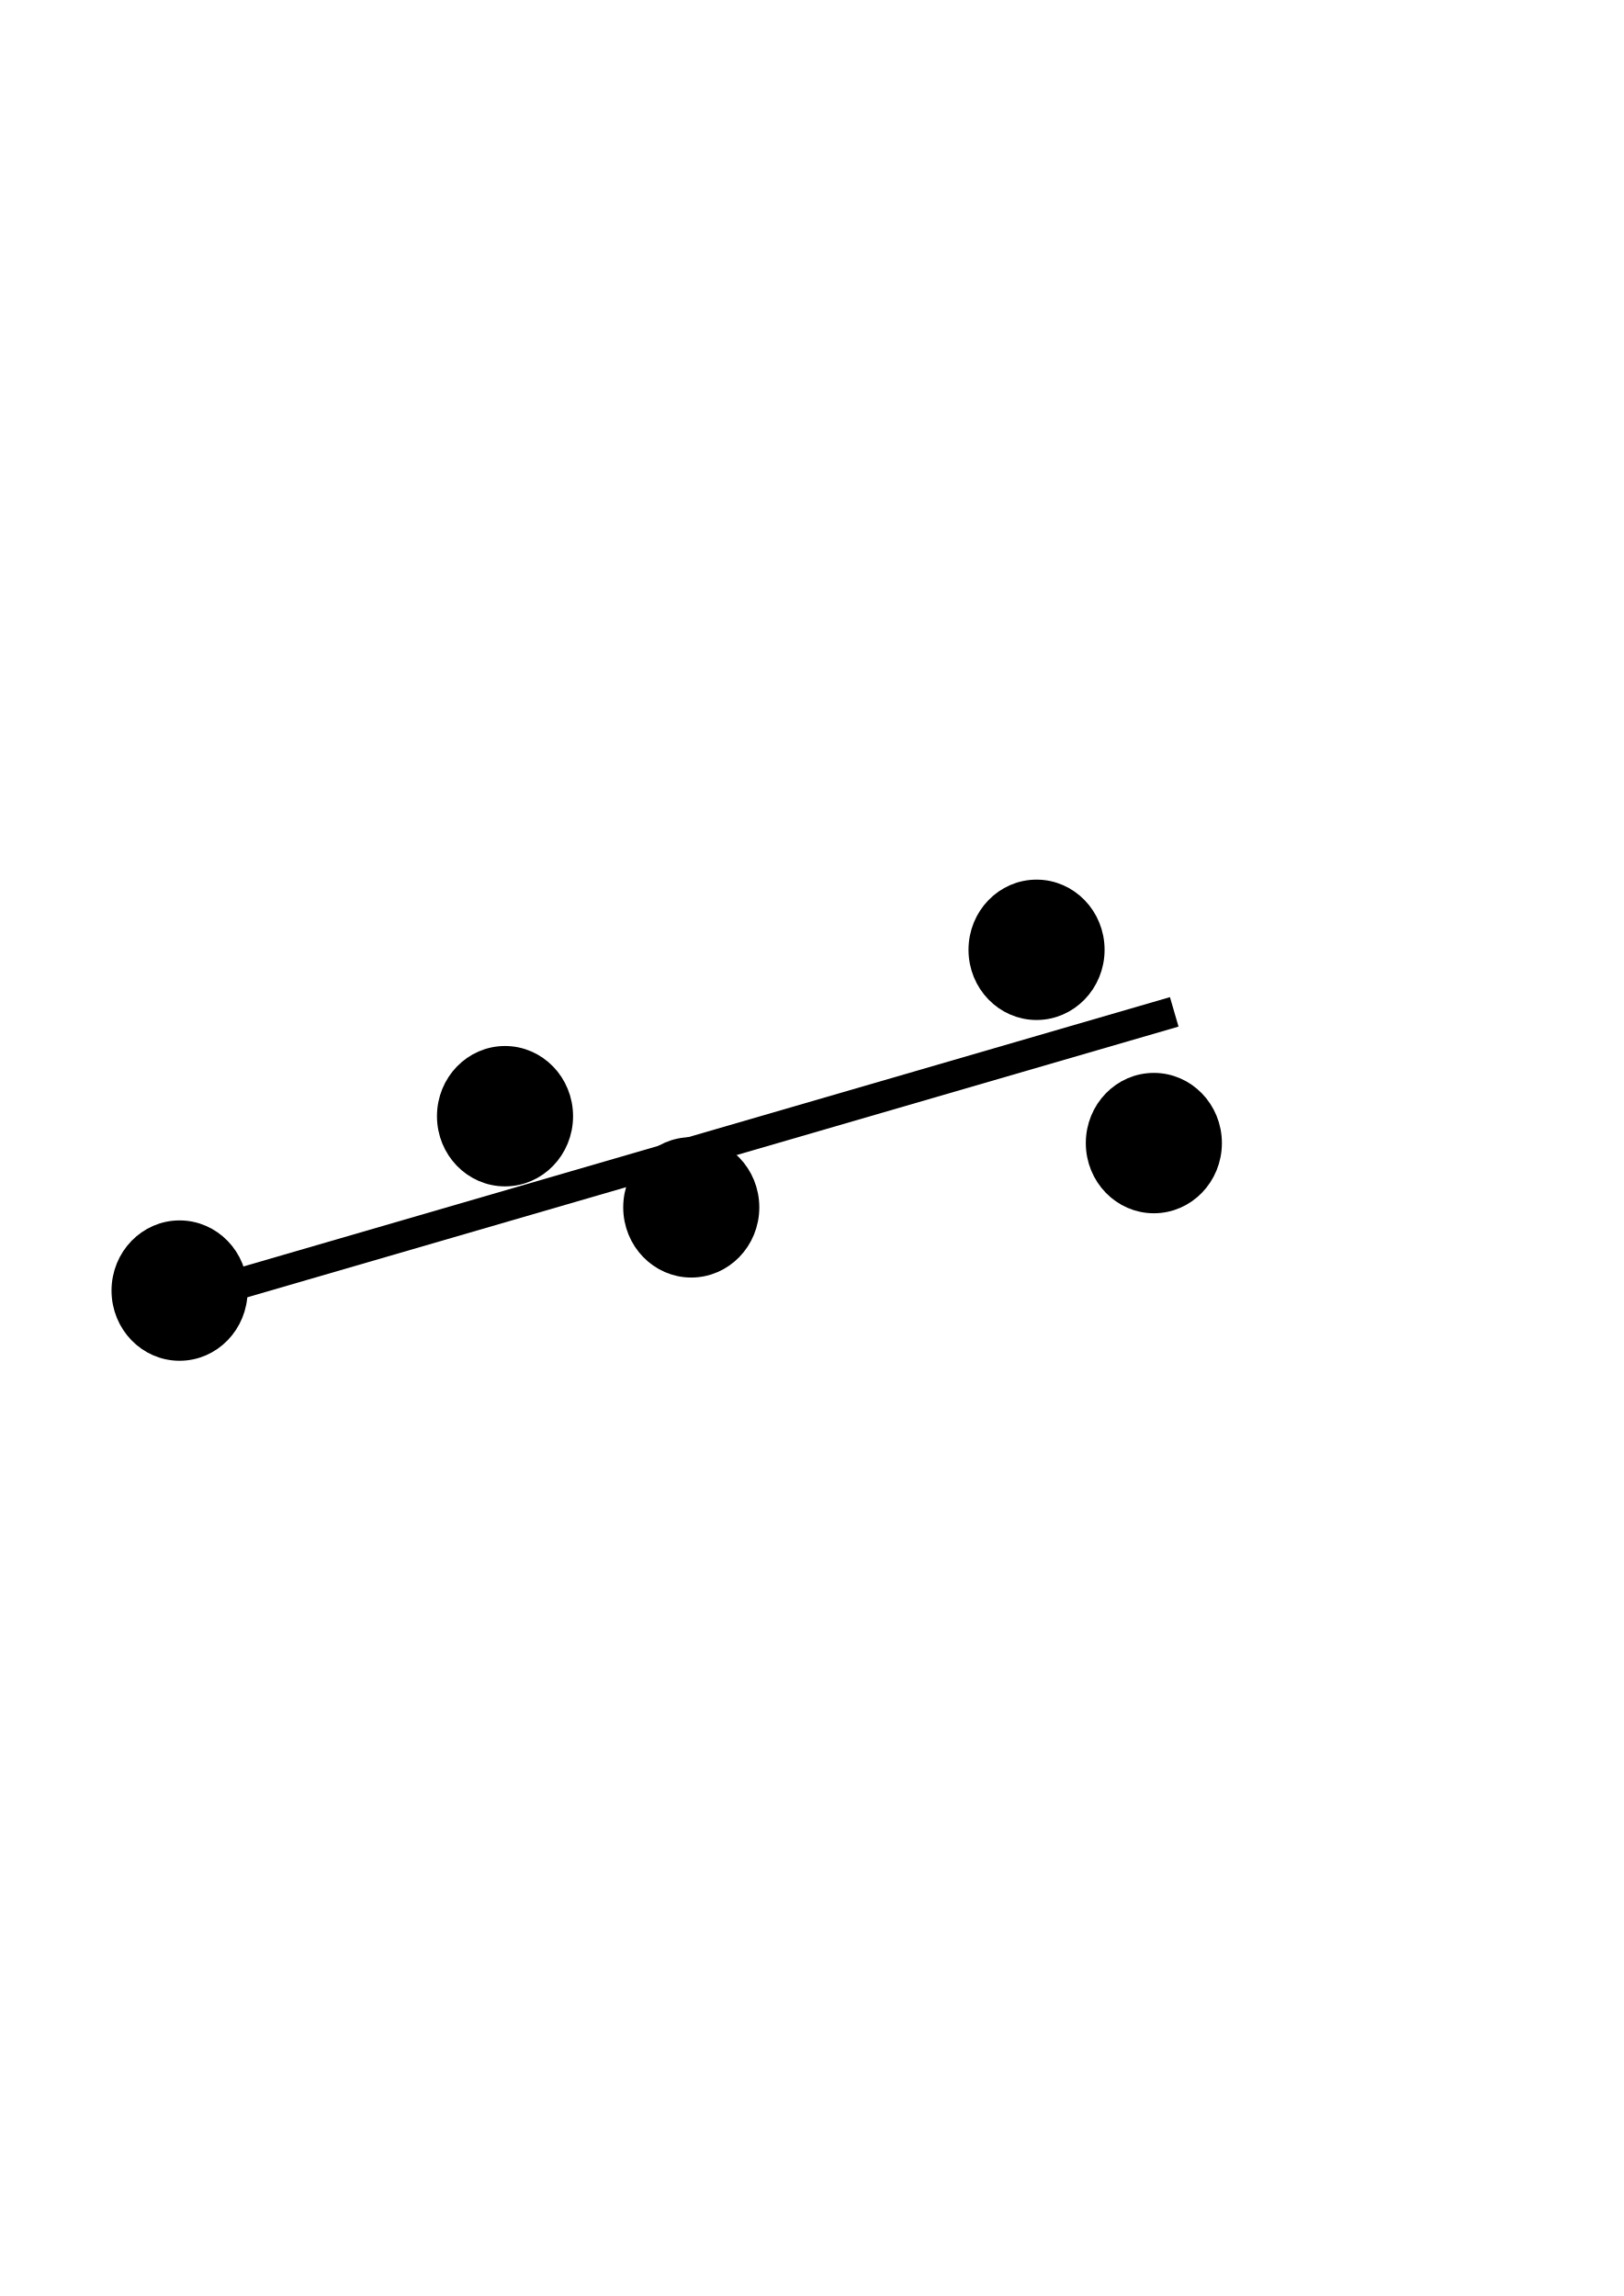
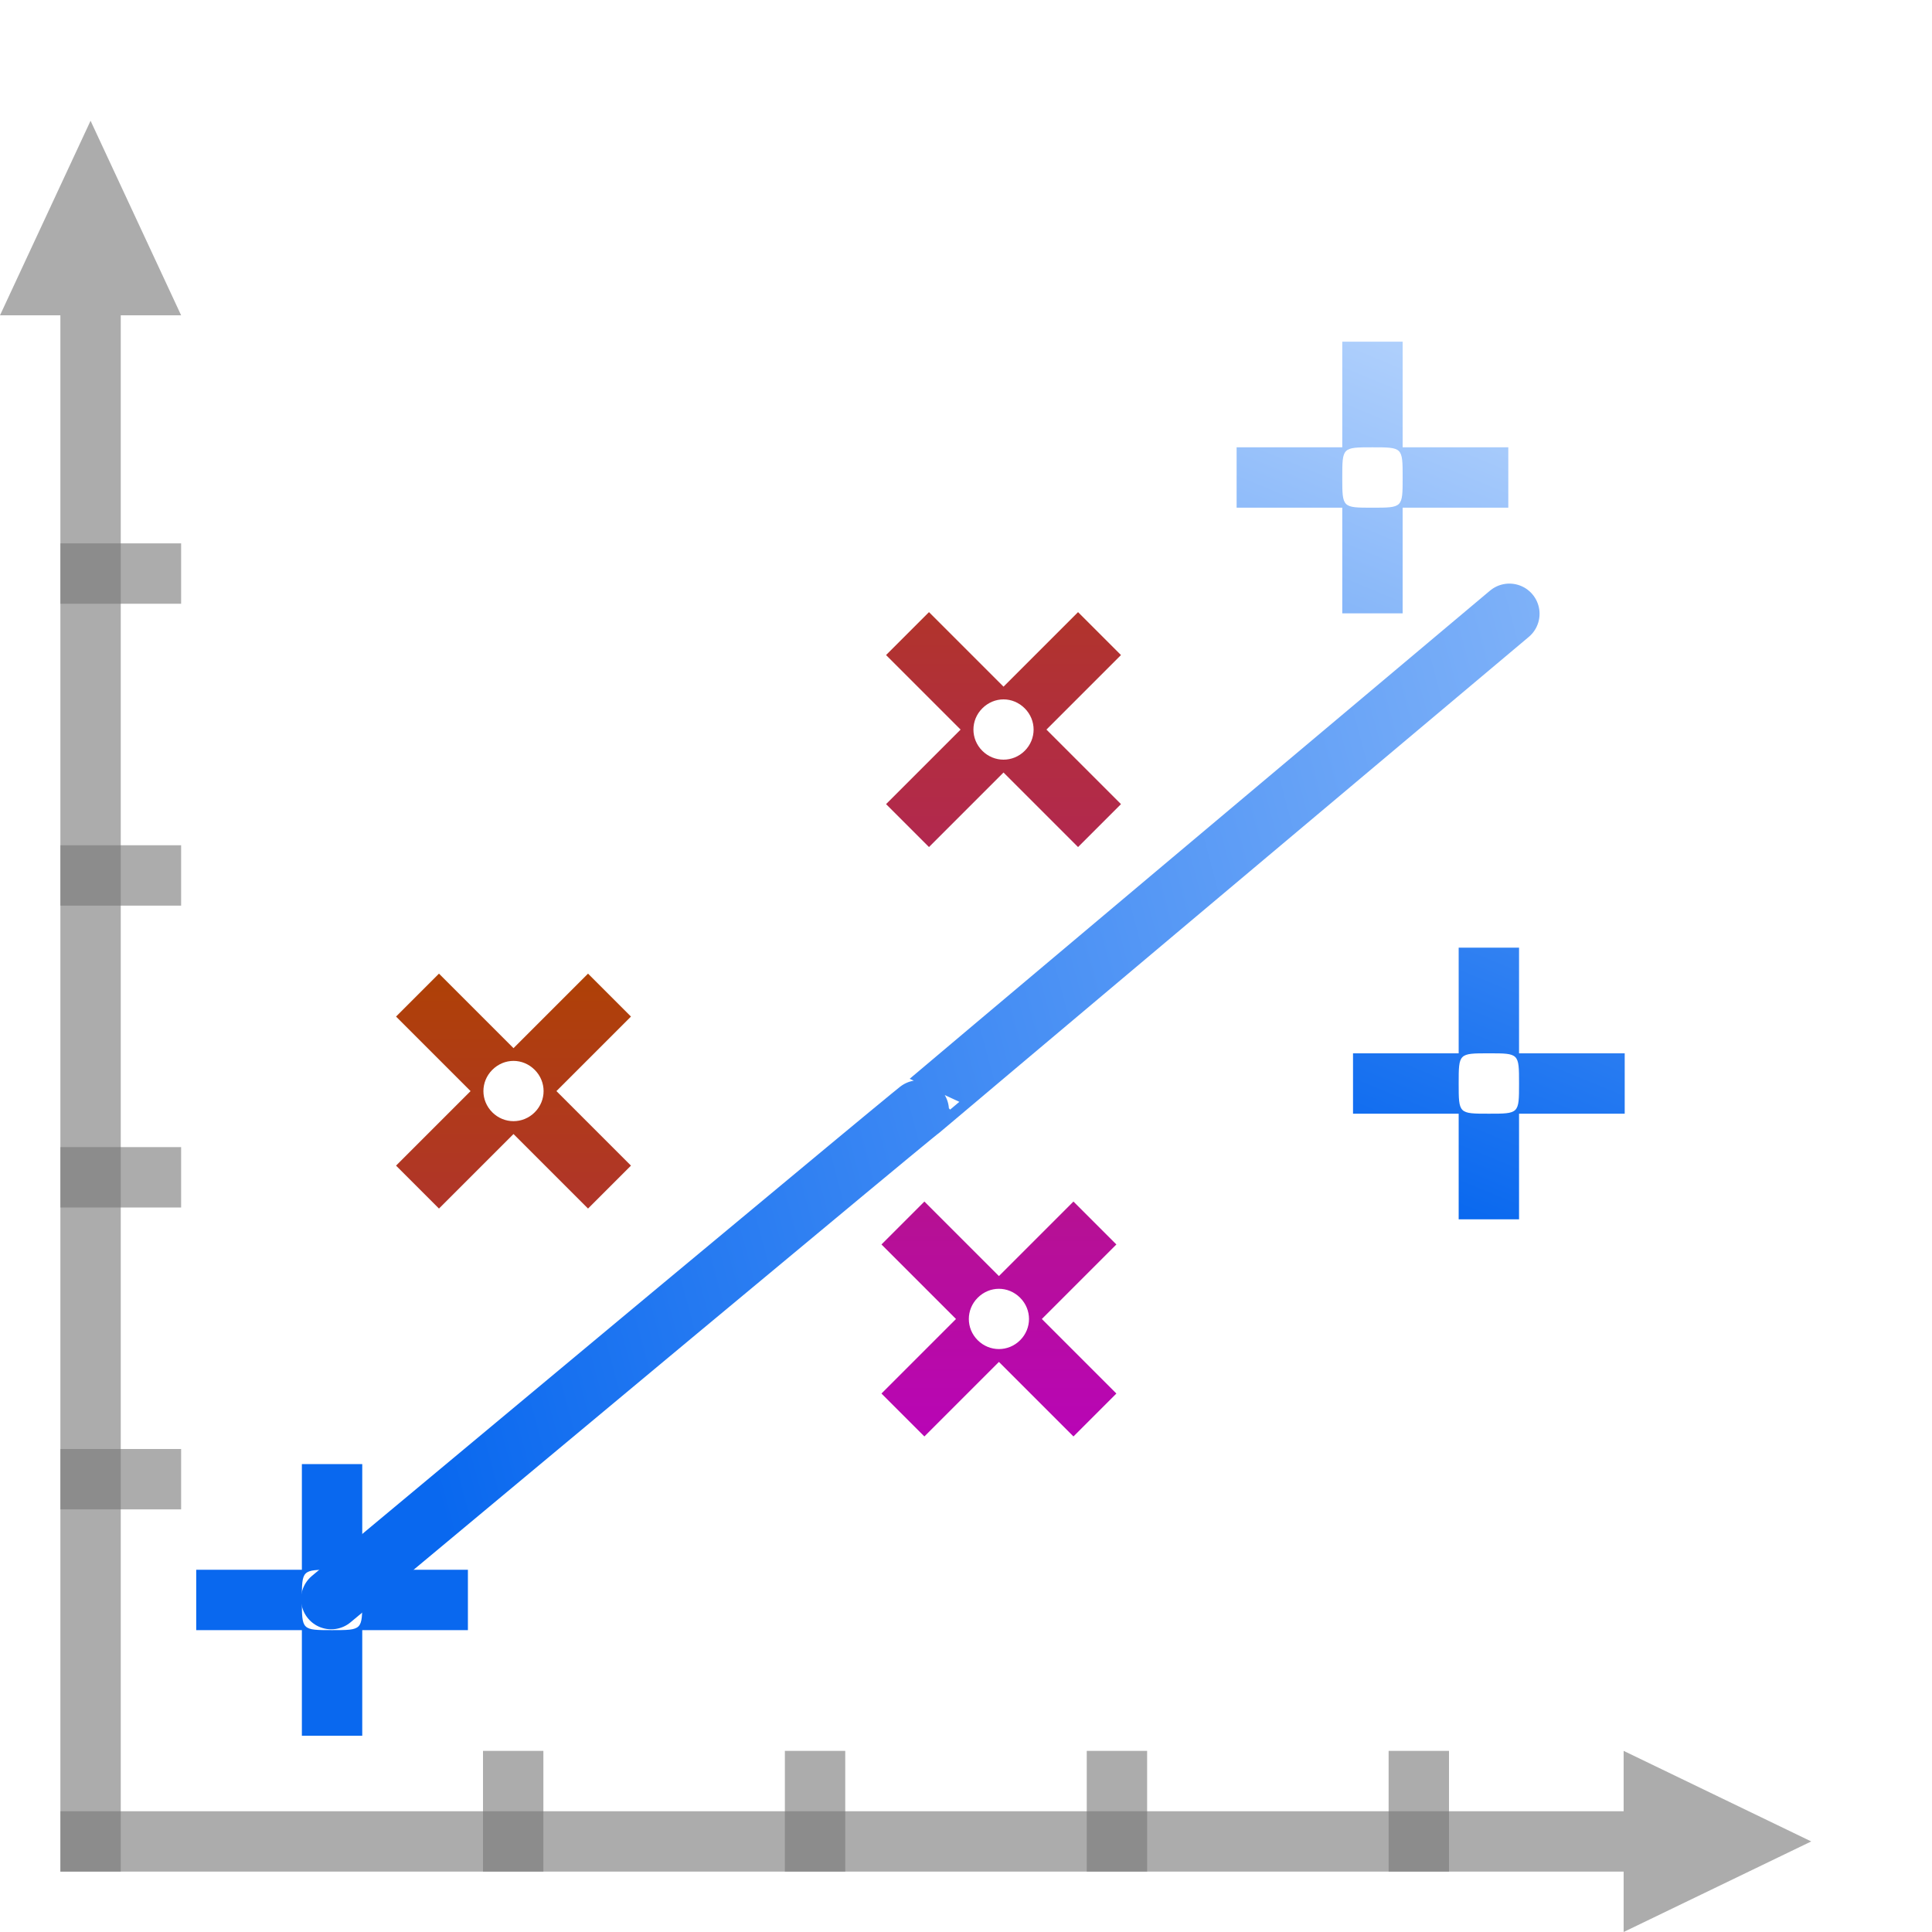
- <svg xmlns="http://www.w3.org/2000/svg" version="1.1" width="210mm" height="297mm" id="svg5259">
-   <defs id="defs5261" />
+ <svg xmlns="http://www.w3.org/2000/svg" xmlns:xlink="http://www.w3.org/1999/xlink" width="128" height="128" id="svg3408" version="1.0">
+   <defs id="defs3410">
+     <linearGradient id="linearGradient3228">
+       <stop style="stop-color:#ffffff;stop-opacity:1;" offset="0" id="stop3230" />
+       <stop style="stop-color:#ffffff;stop-opacity:0;" offset="1" id="stop3232" />
+     </linearGradient>
+     <linearGradient id="linearGradient3220">
+       <stop style="stop-color:#ffffff;stop-opacity:1;" offset="0" id="stop3222" />
+       <stop style="stop-color:#ffffff;stop-opacity:0;" offset="1" id="stop3224" />
+     </linearGradient>
+     <linearGradient id="linearGradient3201">
+       <stop id="stop3203" offset="0" style="stop-color:#fbaeff;stop-opacity:1;" />
+       <stop id="stop3205" offset="1" style="stop-color:#ffd7d7;stop-opacity:1;" />
+     </linearGradient>
+     <linearGradient id="linearGradient3195">
+       <stop id="stop3197" offset="0" style="stop-color:#99c2fc;stop-opacity:1;" />
+       <stop id="stop3199" offset="1" style="stop-color:#dceafe;stop-opacity:1;" />
+     </linearGradient>
+     <linearGradient id="linearGradient6310">
+       <stop style="stop-color:#b900c4;stop-opacity:1;" offset="0" id="stop6312" />
+       <stop style="stop-color:#ae4300;stop-opacity:1;" offset="1" id="stop6314" />
+     </linearGradient>
+     <linearGradient id="linearGradient3051">
+       <stop style="stop-color:#0968ef;stop-opacity:1;" offset="0" id="stop3053" />
+       <stop style="stop-color:#aecffc;stop-opacity:1;" offset="1" id="stop3055" />
+     </linearGradient>
+     <linearGradient xlink:href="#linearGradient3051" id="linearGradient3768" x1="23.5" y1="64" x2="140.198" y2="32.731" gradientUnits="userSpaceOnUse" gradientTransform="translate(-4,0)" />
+     <linearGradient xlink:href="#linearGradient6310" id="linearGradient3772" gradientUnits="userSpaceOnUse" x1="32" y1="88.469" x2="54.052" y2="6.171" gradientTransform="translate(-4,0)" />
+     <linearGradient xlink:href="#linearGradient3201" id="linearGradient3189" x1="66.066" y1="92.046" x2="66.066" y2="43.635" gradientUnits="userSpaceOnUse" gradientTransform="translate(-4,0)" />
+     <linearGradient xlink:href="#linearGradient3195" id="linearGradient3193" gradientUnits="userSpaceOnUse" x1="68" y1="112" x2="68" y2="80" gradientTransform="translate(-4,0)" />
+     <linearGradient xlink:href="#linearGradient3220" id="linearGradient3226" x1="92.705" y1="8.803" x2="120" y2="76" gradientUnits="userSpaceOnUse" gradientTransform="translate(-4,0)" />
+     <linearGradient xlink:href="#linearGradient3228" id="linearGradient3234" x1="84" y1="60" x2="110" y2="105.033" gradientUnits="userSpaceOnUse" gradientTransform="translate(-4,0)" />
+     <linearGradient id="linearGradient6310-6">
+       <stop style="stop-color:#b900c4;stop-opacity:1;" offset="0" id="stop6312-9" />
+       <stop style="stop-color:#ae4300;stop-opacity:1;" offset="1" id="stop6314-9" />
+     </linearGradient>
+     <linearGradient id="linearGradient3643">
+       <stop style="stop-color:#0968ef;stop-opacity:1;" offset="0" id="stop3645" />
+       <stop style="stop-color:#aecffc;stop-opacity:1;" offset="1" id="stop3647" />
+     </linearGradient>
+     <linearGradient xlink:href="#linearGradient3643-6" id="linearGradient3077-8" gradientUnits="userSpaceOnUse" gradientTransform="translate(-16,180)" x1="84" y1="56" x2="112" y2="-12" />
+     <linearGradient id="linearGradient3643-6">
+       <stop style="stop-color:#0968ef;stop-opacity:1;" offset="0" id="stop3645-3" />
+       <stop style="stop-color:#aecffc;stop-opacity:1;" offset="1" id="stop3647-5" />
+     </linearGradient>
+     <linearGradient y2="-12" x2="112" y1="56" x1="84" gradientTransform="translate(-16,40)" gradientUnits="userSpaceOnUse" id="linearGradient3098" xlink:href="#linearGradient3643-6" />
+     <linearGradient xlink:href="#linearGradient3643-1" id="linearGradient3077-1" gradientUnits="userSpaceOnUse" gradientTransform="translate(-16,180)" x1="84" y1="56" x2="112" y2="-12" />
+     <linearGradient id="linearGradient3643-1">
+       <stop style="stop-color:#0968ef;stop-opacity:1;" offset="0" id="stop3645-0" />
+       <stop style="stop-color:#aecffc;stop-opacity:1;" offset="1" id="stop3647-56" />
+     </linearGradient>
+     <linearGradient y2="-12" x2="112" y1="56" x1="84" gradientTransform="translate(-23.07107,33.63604)" gradientUnits="userSpaceOnUse" id="linearGradient3135" xlink:href="#linearGradient3643-1" />
+     <linearGradient xlink:href="#linearGradient3643-0" id="linearGradient3077-82" gradientUnits="userSpaceOnUse" gradientTransform="translate(-16,180)" x1="84" y1="56" x2="112" y2="-12" />
+     <linearGradient id="linearGradient3643-0">
+       <stop style="stop-color:#0968ef;stop-opacity:1;" offset="0" id="stop3645-6" />
+       <stop style="stop-color:#aecffc;stop-opacity:1;" offset="1" id="stop3647-2" />
+     </linearGradient>
+     <linearGradient xlink:href="#linearGradient3643-0" id="linearGradient3196" gradientUnits="userSpaceOnUse" gradientTransform="translate(-10.34315,43.53553)" x1="84" y1="56" x2="112" y2="-12" />
+     <linearGradient xlink:href="#linearGradient6310-6-0" id="linearGradient3080-4" gradientUnits="userSpaceOnUse" gradientTransform="matrix(0.7071068,0.7071068,-0.7071068,0.7071068,41.79899,104.4609)" x1="151.137" y1="57.515" x2="91.471" y2="-2.151" />
+     <linearGradient id="linearGradient6310-6-0">
+       <stop style="stop-color:#b900c4;stop-opacity:1;" offset="0" id="stop6312-9-6" />
+       <stop style="stop-color:#ae4300;stop-opacity:1;" offset="1" id="stop6314-9-3" />
+     </linearGradient>
+     <linearGradient y2="-2.151" x2="91.471" y1="57.515" x1="151.137" gradientTransform="matrix(0.7071068,0.7071068,-0.7071068,0.7071068,41.79899,-35.53911)" gradientUnits="userSpaceOnUse" id="linearGradient3214" xlink:href="#linearGradient6310-6-0" />
+     <linearGradient xlink:href="#linearGradient6310-6-8" id="linearGradient3080-5" gradientUnits="userSpaceOnUse" gradientTransform="matrix(0.7071068,0.7071068,-0.7071068,0.7071068,41.79899,104.4609)" x1="151.137" y1="57.515" x2="91.471" y2="-2.151" />
+     <linearGradient id="linearGradient6310-6-8">
+       <stop style="stop-color:#b900c4;stop-opacity:1;" offset="0" id="stop6312-9-3" />
+       <stop style="stop-color:#ae4300;stop-opacity:1;" offset="1" id="stop6314-9-6" />
+     </linearGradient>
+     <linearGradient y2="-2.151" x2="91.471" y1="57.515" x1="151.137" gradientTransform="matrix(0.7071068,0.7071068,-0.7071068,0.7071068,41.79899,-35.53911)" gradientUnits="userSpaceOnUse" id="linearGradient3251" xlink:href="#linearGradient6310-6-8" />
+     <linearGradient xlink:href="#linearGradient6310-6-7" id="linearGradient3080-3" gradientUnits="userSpaceOnUse" gradientTransform="matrix(0.7071068,0.7071068,-0.7071068,0.7071068,41.79899,104.4609)" x1="151.137" y1="57.515" x2="91.471" y2="-2.151" />
+     <linearGradient id="linearGradient6310-6-7">
+       <stop style="stop-color:#b900c4;stop-opacity:1;" offset="0" id="stop6312-9-0" />
+       <stop style="stop-color:#ae4300;stop-opacity:1;" offset="1" id="stop6314-9-4" />
+     </linearGradient>
+     <linearGradient xlink:href="#linearGradient6310-6-7" id="linearGradient3312" gradientUnits="userSpaceOnUse" gradientTransform="matrix(0.7071068,0.7071068,-0.7071068,0.7071068,41.79899,-35.53911)" x1="151.137" y1="57.515" x2="91.471" y2="-2.151" />
+     <linearGradient y2="-12" x2="112" y1="56" x1="84" gradientTransform="translate(-16,180)" gradientUnits="userSpaceOnUse" id="linearGradient3135-7" xlink:href="#linearGradient3643-1-2" />
+     <linearGradient id="linearGradient3643-1-2">
+       <stop style="stop-color:#0968ef;stop-opacity:1;" offset="0" id="stop3645-0-9" />
+       <stop style="stop-color:#aecffc;stop-opacity:1;" offset="1" id="stop3647-56-1" />
+     </linearGradient>
+     <linearGradient xlink:href="#linearGradient6310-6-7-0" id="linearGradient3312-4" gradientUnits="userSpaceOnUse" gradientTransform="matrix(0.7071068,0.7071068,-0.7071068,0.7071068,41.79899,104.4609)" x1="151.137" y1="57.515" x2="91.471" y2="-2.151" />
+     <linearGradient id="linearGradient6310-6-7-0">
+       <stop style="stop-color:#b900c4;stop-opacity:1;" offset="0" id="stop6312-9-0-6" />
+       <stop style="stop-color:#ae4300;stop-opacity:1;" offset="1" id="stop6314-9-4-2" />
+     </linearGradient>
+     <linearGradient y2="-2.151" x2="91.471" y1="57.515" x1="151.137" gradientTransform="matrix(0.7071068,0.7071068,-0.7071068,0.7071068,41.79899,104.4609)" gradientUnits="userSpaceOnUse" id="linearGradient3214-1" xlink:href="#linearGradient6310-6-0-5" />
+     <linearGradient id="linearGradient6310-6-0-5">
+       <stop style="stop-color:#b900c4;stop-opacity:1;" offset="0" id="stop6312-9-6-6" />
+       <stop style="stop-color:#ae4300;stop-opacity:1;" offset="1" id="stop6314-9-3-2" />
+     </linearGradient>
+     <linearGradient y2="-12" x2="112" y1="56" x1="84" gradientTransform="translate(-16,40)" gradientUnits="userSpaceOnUse" id="linearGradient3098-3" xlink:href="#linearGradient3643-6-8" />
+     <linearGradient id="linearGradient3643-6-8">
+       <stop style="stop-color:#0968ef;stop-opacity:1;" offset="0" id="stop3645-3-9" />
+       <stop style="stop-color:#aecffc;stop-opacity:1;" offset="1" id="stop3647-5-7" />
+     </linearGradient>
+     <linearGradient xlink:href="#linearGradient3643-0-7" id="linearGradient3196-8" gradientUnits="userSpaceOnUse" gradientTransform="translate(-16,180)" x1="84" y1="56" x2="112" y2="-12" />
+     <linearGradient id="linearGradient3643-0-7">
+       <stop style="stop-color:#0968ef;stop-opacity:1;" offset="0" id="stop3645-6-0" />
+       <stop style="stop-color:#aecffc;stop-opacity:1;" offset="1" id="stop3647-2-0" />
+     </linearGradient>
+     <linearGradient y2="-2.151" x2="91.471" y1="57.515" x1="151.137" gradientTransform="matrix(0.7071068,0.7071068,-0.7071068,0.7071068,41.79899,104.4609)" gradientUnits="userSpaceOnUse" id="linearGradient3251-3" xlink:href="#linearGradient6310-6-8-0" />
+     <linearGradient id="linearGradient6310-6-8-0">
+       <stop style="stop-color:#b900c4;stop-opacity:1;" offset="0" id="stop6312-9-3-5" />
+       <stop style="stop-color:#ae4300;stop-opacity:1;" offset="1" id="stop6314-9-6-1" />
+     </linearGradient>
+     <linearGradient y2="-12" x2="112" y1="56" x1="84" gradientTransform="translate(-16,180)" gradientUnits="userSpaceOnUse" id="linearGradient3355" xlink:href="#linearGradient3643-6-8" />
+     <linearGradient xlink:href="#linearGradient3643-0-0" id="linearGradient3196-82" gradientUnits="userSpaceOnUse" gradientTransform="translate(-11.40381,40.35355)" x1="84" y1="56" x2="112" y2="-12" />
+     <linearGradient id="linearGradient3643-0-0">
+       <stop style="stop-color:#0968ef;stop-opacity:1;" offset="0" id="stop3645-6-8" />
+       <stop style="stop-color:#aecffc;stop-opacity:1;" offset="1" id="stop3647-2-3" />
+     </linearGradient>
+     <linearGradient y2="-12" x2="112" y1="56" x1="84" gradientTransform="translate(-5.410642,5.389827)" gradientUnits="userSpaceOnUse" id="linearGradient3481" xlink:href="#linearGradient3643-0-0" />
+     <linearGradient xlink:href="#linearGradient3643-0-9" id="linearGradient3196-0" gradientUnits="userSpaceOnUse" gradientTransform="translate(-11.40381,40.35355)" x1="84" y1="56" x2="112" y2="-12" />
+     <linearGradient id="linearGradient3643-0-9">
+       <stop style="stop-color:#0968ef;stop-opacity:1;" offset="0" id="stop3645-6-01" />
+       <stop style="stop-color:#aecffc;stop-opacity:1;" offset="1" id="stop3647-2-4" />
+     </linearGradient>
+     <linearGradient y2="-12" x2="112" y1="56" x1="84" gradientTransform="translate(24.6414,29.78501)" gradientUnits="userSpaceOnUse" id="linearGradient3481-6" xlink:href="#linearGradient3643-0-9" />
+     <linearGradient y2="-12" x2="112" y1="56" x1="84" gradientTransform="translate(-16,40)" gradientUnits="userSpaceOnUse" id="linearGradient3098-9" xlink:href="#linearGradient3643-6-5" />
+     <linearGradient id="linearGradient3643-6-5">
+       <stop style="stop-color:#0968ef;stop-opacity:1;" offset="0" id="stop3645-3-6" />
+       <stop style="stop-color:#aecffc;stop-opacity:1;" offset="1" id="stop3647-5-6" />
+     </linearGradient>
+     <linearGradient y2="-12" x2="112" y1="56" x1="84" gradientTransform="translate(-5.119535,8.613438)" gradientUnits="userSpaceOnUse" id="linearGradient3532" xlink:href="#linearGradient3643-6-5" />
+     <linearGradient xlink:href="#linearGradient6310-6-8-0" id="linearGradient3551" gradientUnits="userSpaceOnUse" gradientTransform="matrix(0.7071068,0.7071068,-0.7071068,0.7071068,9.979185,-46.15285)" x1="151.137" y1="57.515" x2="91.471" y2="-2.151" />
+     <linearGradient xlink:href="#linearGradient6310-6-7-0" id="linearGradient3553" gradientUnits="userSpaceOnUse" gradientTransform="matrix(0.7071068,0.7071068,-0.7071068,0.7071068,50.28427,-41.20311)" x1="151.137" y1="57.515" x2="91.471" y2="-2.151" />
+     <linearGradient xlink:href="#linearGradient6310-6-0-5" id="linearGradient3555" gradientUnits="userSpaceOnUse" gradientTransform="matrix(0.7071068,0.7071068,-0.7071068,0.7071068,53.81981,-1.251574)" x1="151.137" y1="57.515" x2="91.471" y2="-2.151" />
+   </defs>
  <g id="layer1">
-     <path d="m 60.53,686.552 a 7.895,7.895 0 1 1 -15.79,0 7.895,7.895 0 1 1 15.79,0 z" transform="matrix(3.344588,0,0,3.450499,70.81908,-1823.238)" id="path5273-9" style="fill:#000000;fill-opacity:1;stroke:#000000;stroke-width:4.1;stroke-miterlimit:4;stroke-opacity:1;stroke-dasharray:none" />
-     <path d="m 60.53,686.552 a 7.895,7.895 0 1 1 -15.79,0 7.895,7.895 0 1 1 15.79,0 z" transform="matrix(3.344588,0,0,3.450499,161.861,-1778.668)" id="path5273-9-3" style="fill:#000000;fill-opacity:1;stroke:#000000;stroke-width:4.1;stroke-miterlimit:4;stroke-opacity:1;stroke-dasharray:none" />
-     <path d="m 60.53,686.552 a 7.895,7.895 0 1 1 -15.79,0 7.895,7.895 0 1 1 15.79,0 z" transform="matrix(3.344588,0,0,3.450499,-88.26525,-1737.974)" id="path5273-9-5" style="fill:#000000;fill-opacity:1;stroke:#000000;stroke-width:4.1;stroke-miterlimit:4;stroke-opacity:1;stroke-dasharray:none" />
-     <path d="m 60.53,686.552 a 7.895,7.895 0 1 1 -15.79,0 7.895,7.895 0 1 1 15.79,0 z" transform="matrix(3.344588,0,0,3.450499,330.6422,-1904.583)" id="path5273-9-0" style="fill:#000000;fill-opacity:1;stroke:#000000;stroke-width:4.1;stroke-miterlimit:4;stroke-opacity:1;stroke-dasharray:none" />
-     <path d="m 60.53,686.552 a 7.895,7.895 0 1 1 -15.79,0 7.895,7.895 0 1 1 15.79,0 z" transform="matrix(3.344588,0,0,3.450499,387.9872,-1810.09)" id="path5273-9-37" style="fill:#000000;fill-opacity:1;stroke:#000000;stroke-width:4.1;stroke-miterlimit:4;stroke-opacity:1;stroke-dasharray:none" />
-     <path d="M 98.841,632.844 573.994,494.704" id="path3757" style="fill:none;stroke:#000000;stroke-width:15;stroke-linecap:butt;stroke-linejoin:miter;stroke-miterlimit:4;stroke-opacity:1;stroke-dasharray:none" />
+     <path id="path3452" d="m 120,122 -4.143,-2 -8.286,-4 0,4 L 4,120 l 0,4 103.571,0 0,4 8.286,-4 4.143,-2 z" style="opacity:0.614;fill:#797979;fill-opacity:1;stroke:none" />
+     <rect ry="0" rx="0" y="36" x="4" height="4" width="8" id="rect3572" style="opacity:1;fill:#787878;fill-opacity:0.616;stroke:none;stroke-width:1;stroke-linecap:round;stroke-linejoin:round;stroke-miterlimit:4;stroke-dasharray:none;stroke-dashoffset:0;stroke-opacity:1" />
+     <rect ry="0" rx="0" y="92" x="-124" height="4" width="8" id="rect3574" style="opacity:1;fill:#787878;fill-opacity:0.616;stroke:none;stroke-width:1;stroke-linecap:round;stroke-linejoin:round;stroke-miterlimit:4;stroke-dasharray:none;stroke-dashoffset:0;stroke-opacity:1" transform="matrix(0,-1,1,0,0,0)" />
+     <rect style="opacity:1;fill:#787878;fill-opacity:0.616;stroke:none;stroke-width:1;stroke-linecap:round;stroke-linejoin:round;stroke-miterlimit:4;stroke-dasharray:none;stroke-dashoffset:0;stroke-opacity:1" id="rect3576" width="8" height="4" x="-124" y="72" rx="0" ry="0" transform="matrix(0,-1,1,0,0,0)" />
+     <rect ry="0" rx="0" y="52" x="-124" height="4" width="8" id="rect3578" style="opacity:1;fill:#787878;fill-opacity:0.616;stroke:none;stroke-width:1;stroke-linecap:round;stroke-linejoin:round;stroke-miterlimit:4;stroke-dasharray:none;stroke-dashoffset:0;stroke-opacity:1" transform="matrix(0,-1,1,0,0,0)" />
+     <rect style="opacity:1;fill:#787878;fill-opacity:0.616;stroke:none;stroke-width:1;stroke-linecap:round;stroke-linejoin:round;stroke-miterlimit:4;stroke-dasharray:none;stroke-dashoffset:0;stroke-opacity:1" id="rect3580" width="8" height="4" x="-124" y="32" rx="0" ry="0" transform="matrix(0,-1,1,0,0,0)" />
+     <path style="opacity:0.614;fill:#797979;fill-opacity:1;stroke:none" d="m 6,8 -2,4.296 -4,8.593 4,0 L 4,124 l 4,0 0,-103.111 4,0 L 8,12.296 6,8 z" id="path3447" />
+     <rect style="opacity:1;fill:#787878;fill-opacity:0.616;stroke:none;stroke-width:1;stroke-linecap:round;stroke-linejoin:round;stroke-miterlimit:4;stroke-dasharray:none;stroke-dashoffset:0;stroke-opacity:1" id="rect3564" width="8" height="4" x="4" y="96" rx="0" ry="0" />
+     <rect ry="0" rx="0" y="76" x="4" height="4" width="8" id="rect3566" style="opacity:1;fill:#787878;fill-opacity:0.616;stroke:none;stroke-width:1;stroke-linecap:round;stroke-linejoin:round;stroke-miterlimit:4;stroke-dasharray:none;stroke-dashoffset:0;stroke-opacity:1" />
+     <rect style="opacity:1;fill:#787878;fill-opacity:0.616;stroke:none;stroke-width:1;stroke-linecap:round;stroke-linejoin:round;stroke-miterlimit:4;stroke-dasharray:none;stroke-dashoffset:0;stroke-opacity:1" id="rect3568" width="8" height="4" x="4" y="56" rx="0" ry="0" />
+     <path style="fill:none;stroke:url(#linearGradient3768);stroke-width:4;stroke-linecap:round;stroke-linejoin:round;stroke-miterlimit:4;stroke-opacity:1;stroke-dasharray:none" d="M 21.945,105.945 C 99.966,40.894 21.915,106.274 100,40.665" id="path2982" />
+     <path style="fill:url(#linearGradient3098);fill-opacity:1;stroke:none" d="M 20 97 L 20 104 L 13 104 L 13 108 L 20 108 L 20 115 L 24 115 L 24 108 L 31 108 L 31 104 L 24 104 L 24 97 L 20 97 z M 22 104 C 24 104 24 104 24 106 C 24 108 24 108 22 108 C 20 108 20 108 20 106 C 20 104 20 104 22 104 z " id="path3491-2" />
+     <path style="fill:url(#linearGradient3135);fill-opacity:1;stroke:none" d="m 88.929,22.636 0,7 -7,0 0,4 7,0 0,7 4,0 0,-7 7,0 0,-4 -7,0 0,-7 -4,0 z m 2,7 c 2,0 2,0 2,2 0,2 0,2 -2,2 -2,0 -2,0 -2,-2 0,-2 0,-2 2,-2 z" id="path3491-9" />
+     <path style="fill:url(#linearGradient3555);fill-opacity:1;stroke:none" d="m 29.083,64.506 -2.844,2.844 4.938,4.938 -4.938,4.938 2.844,2.844 4.938,-4.938 4.938,4.938 2.844,-2.844 -4.938,-4.938 4.938,-4.938 -2.844,-2.844 -4.938,4.938 -4.938,-4.938 z m 4.938,5.781 c 0.511,0 1.015,0.202 1.406,0.594 0.783,0.783 0.783,2.029 0,2.812 -0.783,0.783 -2.029,0.783 -2.812,0 -0.783,-0.783 -0.783,-2.029 0,-2.812 0.392,-0.392 0.895,-0.594 1.406,-0.594 z" id="rect3454-2-9" />
+     <path style="fill:url(#linearGradient3551);fill-opacity:1;stroke:none" d="m 61.243,79.605 -2.844,2.844 4.938,4.938 -4.938,4.938 2.844,2.844 4.938,-4.938 4.938,4.938 2.844,-2.844 -4.938,-4.938 4.938,-4.938 -2.844,-2.844 -4.938,4.938 -4.938,-4.938 z m 4.938,5.781 c 0.511,0 1.015,0.202 1.406,0.594 0.783,0.783 0.783,2.029 0,2.812 -0.783,0.783 -2.029,0.783 -2.812,0 -0.783,-0.783 -0.783,-2.029 0,-2.812 0.392,-0.392 0.895,-0.594 1.406,-0.594 z" id="rect3454-7-2" />
+     <path style="fill:url(#linearGradient3553);fill-opacity:1;stroke:none" d="m 61.548,40.555 -2.844,2.844 4.938,4.938 -4.938,4.938 2.844,2.844 4.938,-4.938 4.938,4.938 2.844,-2.844 -4.938,-4.938 4.938,-4.938 -2.844,-2.844 -4.938,4.938 -4.938,-4.938 z m 4.938,5.781 c 0.511,0 1.015,0.202 1.406,0.594 0.783,0.783 0.783,2.029 0,2.812 -0.783,0.783 -2.029,0.783 -2.812,0 -0.783,-0.783 -0.783,-2.029 0,-2.812 0.392,-0.392 0.895,-0.594 1.406,-0.594 z" id="rect3454-77-5" />
+     <path style="fill:url(#linearGradient3481-6);fill-opacity:1;stroke:none" d="m 96.641,62.785 0,7 -7,0 0,4 7,0 0,7 4,0 0,-7 7,0 0,-4 -7,0 0,-7 -4,0 z m 2,7 c 2,0 2,0 2,2 0,2 0,2 -2,2 -2,0 -2,0 -2,-2 0,-2 0,-2 2,-2 z" id="path3491-5-5" />
  </g>
</svg>
